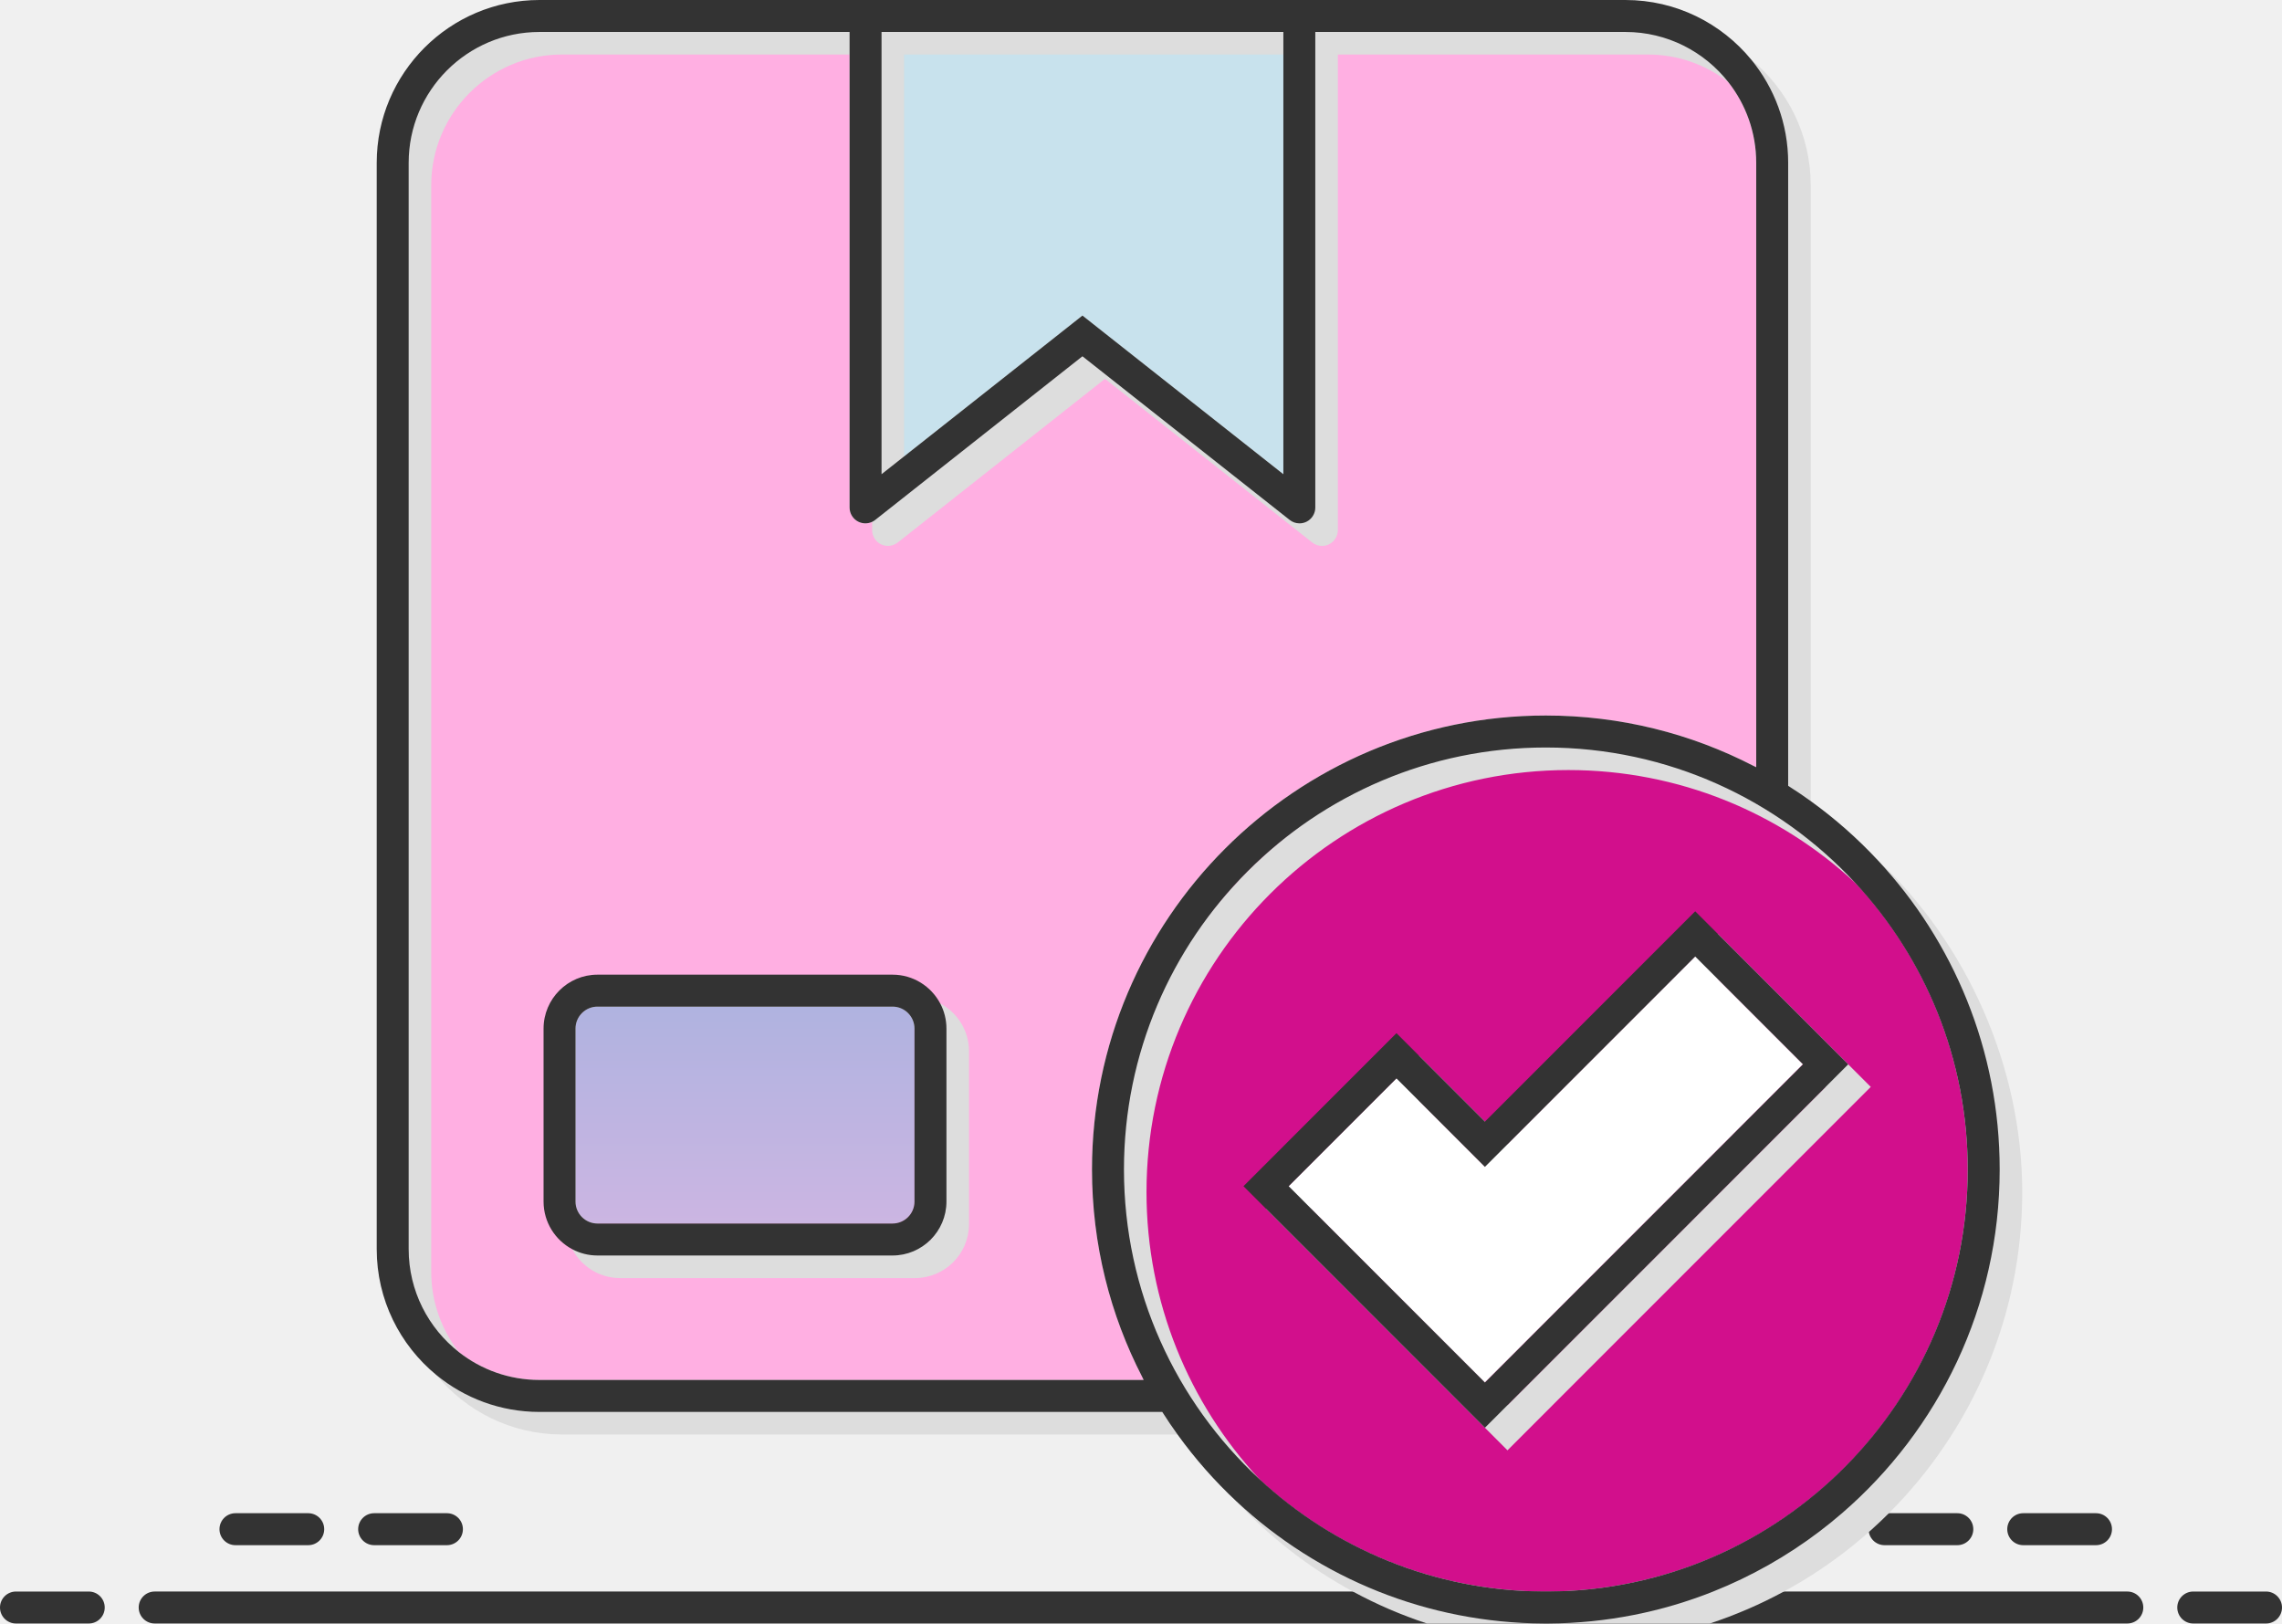
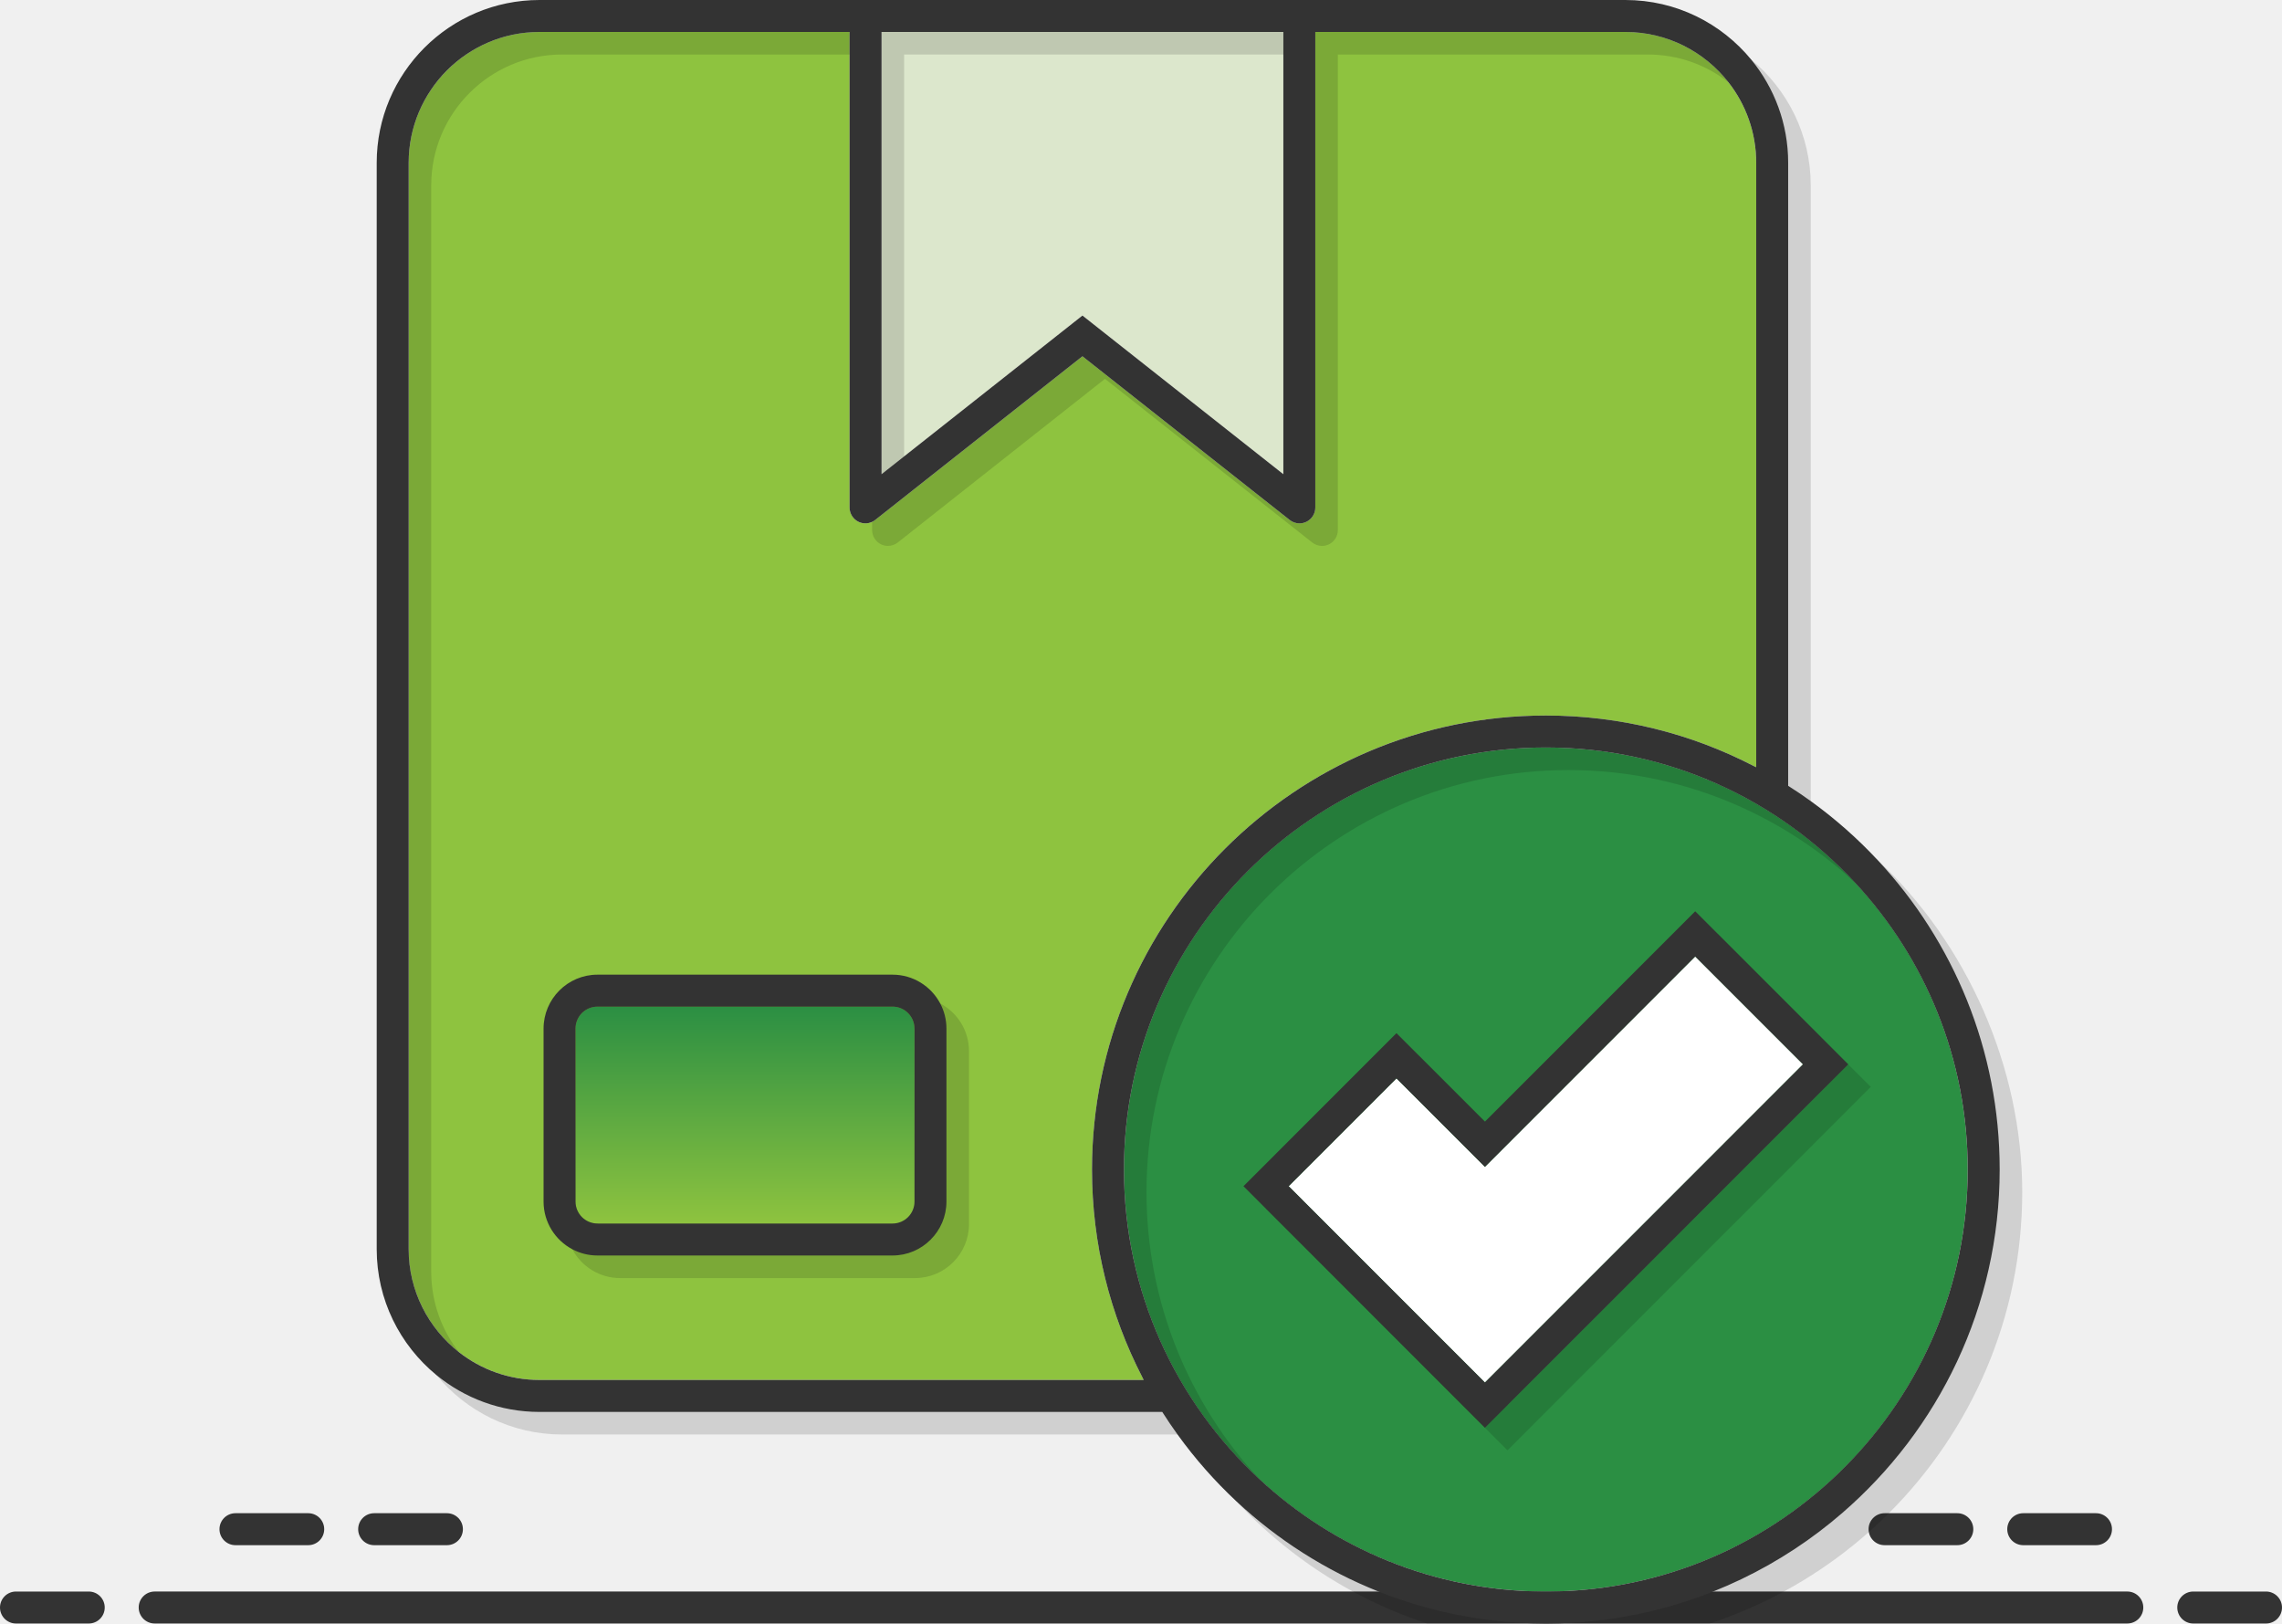
<svg xmlns="http://www.w3.org/2000/svg" width="246" height="175" viewBox="0 0 246 175" fill="none">
-   <g clip-path="url(#clip0_390_1116)">
-     <path d="M231.048 173.276C231.048 174.229 230.276 174.999 229.326 174.999H16.673C15.725 174.999 14.951 174.229 14.951 173.276C14.951 172.323 15.725 171.553 16.673 171.553H229.326C230.276 171.553 231.048 172.324 231.048 173.276Z" fill="#333333" />
-     <path d="M9.567 171.554H1.722C0.771 171.554 0 172.325 0 173.277C0 174.229 0.771 175 1.722 175H9.567C10.519 175 11.29 174.229 11.29 173.277C11.29 172.325 10.519 171.554 9.567 171.554Z" fill="#333333" />
-     <path d="M48.179 166.557C49.13 166.557 49.901 165.786 49.901 164.834C49.901 163.882 49.13 163.111 48.179 163.111H40.334C39.383 163.111 38.611 163.882 38.611 164.834C38.611 165.786 39.383 166.557 40.334 166.557H48.179Z" fill="#333333" />
-     <path d="M33.227 166.557C34.179 166.557 34.95 165.786 34.95 164.834C34.95 163.882 34.179 163.111 33.227 163.111H25.382C24.431 163.111 23.66 163.882 23.66 164.834C23.66 165.786 24.431 166.557 25.382 166.557H33.227Z" fill="#333333" />
-     <path d="M210.999 166.557C211.951 166.557 212.722 165.786 212.722 164.834C212.722 163.882 211.951 163.111 210.999 163.111H203.154C202.203 163.111 201.432 163.882 201.432 164.834C201.432 165.786 202.203 166.557 203.154 166.557H210.999Z" fill="#333333" />
-     <path d="M225.95 166.557C226.901 166.557 227.672 165.786 227.672 164.834C227.672 163.882 226.901 163.111 225.95 163.111H218.106C217.154 163.111 216.383 163.882 216.383 164.834C216.383 165.786 217.154 166.557 218.106 166.557H225.95Z" fill="#333333" />
-     <path d="M244.278 171.554H236.433C235.482 171.554 234.711 172.325 234.711 173.277C234.711 174.229 235.482 175 236.433 175H244.278C245.229 175 246 174.229 246 173.277C246 172.325 245.229 171.554 244.278 171.554Z" fill="#333333" />
-     <path d="M95.03 3.446V51.116L114.554 35.7L116.687 34.014L138.346 51.116V3.446H95.03Z" fill="#29AAE2" fill-opacity="0.2" />
-     <path d="M166.642 77.127C174.698 77.127 182.306 79.085 189.015 82.551L189.321 82.698V17.549C189.321 9.772 182.996 3.446 175.221 3.446H141.79V54.709C141.79 55.358 141.413 55.96 140.83 56.243C140.596 56.356 140.346 56.413 140.087 56.413C139.705 56.413 139.33 56.283 139.031 56.046L116.688 38.403L94.346 56.046C94.041 56.288 93.665 56.411 93.287 56.411C93.034 56.411 92.781 56.356 92.547 56.243C91.963 55.96 91.586 55.358 91.586 54.709V3.446H58.156C50.381 3.446 44.056 9.773 44.056 17.549V134.644C44.056 142.421 50.382 148.747 58.156 148.747H123.289L123.142 148.443C119.677 141.732 117.719 134.121 117.719 126.062C117.719 99.078 139.667 77.126 166.643 77.126L166.642 77.127Z" fill="#FFAFE2" />
-     <path d="M166.642 171.554C191.759 171.554 212.121 151.188 212.121 126.064C212.121 100.94 191.759 80.574 166.642 80.574C141.525 80.574 121.163 100.94 121.163 126.064C121.163 151.188 141.525 171.554 166.642 171.554Z" fill="#D20F8C" />
-     <path d="M199.238 114.726L196.801 112.289L185.175 100.659L162.506 123.334L160.075 120.903L152.97 113.797L136.477 130.295L160.075 153.899L162.506 156.331L201.669 117.158L199.238 114.726ZM141.348 130.295L152.97 118.67L162.506 128.208L185.175 105.533L194.366 114.726L196.797 117.158L162.506 151.458L160.075 149.027L141.348 130.295Z" fill="#DDDDDD" />
-     <path d="M194.366 114.726L182.744 103.101L160.075 125.776L150.54 116.238L138.917 127.863L160.075 149.027L194.366 114.726Z" fill="white" />
-     <path d="M101.355 108.165C100.545 107.735 99.622 107.492 98.645 107.492H66.84C63.634 107.492 61.027 110.101 61.027 113.307V131.949C61.027 132.927 61.27 133.85 61.699 134.66C62.674 136.505 64.613 137.764 66.84 137.764H98.645C101.85 137.764 104.458 135.155 104.458 131.949V113.307C104.458 111.08 103.199 109.14 101.355 108.165ZM101.013 113.307V131.949C101.013 133.257 99.953 134.318 98.645 134.318H66.84C65.532 134.318 64.472 133.257 64.472 131.949V113.307C64.472 111.999 65.532 110.938 66.84 110.938H98.645C99.953 110.938 101.013 111.999 101.013 113.307Z" fill="#DDDDDD" />
-     <path d="M96.214 108.506H64.409C63.101 108.506 62.041 109.567 62.041 110.876V129.517C62.041 130.826 63.101 131.886 64.409 131.886H96.214C97.522 131.886 98.582 130.826 98.582 129.517V110.876C98.582 109.567 97.522 108.506 96.214 108.506Z" fill="url(#paint0_linear_390_1116)" />
-     <path d="M202.419 92.72C200.195 90.644 197.777 88.772 195.196 87.135V19.982C195.196 14.525 192.695 9.642 188.778 6.421C185.748 3.93 181.871 2.432 177.652 2.432H60.585C50.912 2.432 43.041 10.305 43.041 19.982V137.076C43.041 141.298 44.538 145.174 47.03 148.205C50.25 152.123 55.131 154.625 60.585 154.625H127.723C129.358 157.204 131.227 159.621 133.3 161.845C136.914 165.72 141.147 169.009 145.84 171.553C148.377 172.929 151.047 174.085 153.827 174.999H166.439C166.507 175 166.574 175 166.642 175C166.747 175 166.852 175 166.958 174.999H184.319C187.099 174.085 189.769 172.928 192.305 171.553C194.956 170.116 197.462 168.441 199.79 166.557C201.127 165.476 202.406 164.325 203.622 163.111C212.498 154.247 217.997 142.002 217.997 128.496C217.997 114.989 211.999 101.659 202.419 92.72ZM140.777 53.548L119.118 36.446L97.461 53.548V5.877H140.777V53.548ZM94.016 5.877V57.141C94.016 57.79 94.394 58.392 94.977 58.675C95.211 58.788 95.464 58.844 95.718 58.844C96.096 58.844 96.471 58.72 96.776 58.479L119.118 40.836L141.462 58.479C141.761 58.715 142.136 58.846 142.518 58.846C142.777 58.846 143.027 58.788 143.261 58.675C143.844 58.392 144.221 57.79 144.221 57.141V5.877H177.652C180.921 5.877 183.934 6.996 186.328 8.87C189.628 11.455 191.751 15.475 191.751 19.982V85.129L191.445 84.982C184.737 81.518 177.129 79.559 169.073 79.559C142.096 79.559 120.148 101.512 120.148 128.496C120.148 136.555 122.107 144.165 125.572 150.876L125.718 151.18H60.585C56.079 151.18 52.06 149.054 49.477 145.753C47.604 143.359 46.485 140.346 46.485 137.076V19.982C46.485 12.204 52.811 5.877 60.585 5.877H94.016ZM154.389 171.553C147.192 169.091 140.803 164.871 135.737 159.408C128.204 151.287 123.593 140.42 123.593 128.496C123.593 103.411 143.995 83.005 169.073 83.005C180.994 83.005 191.859 87.617 199.977 95.151C208.937 103.465 214.552 115.336 214.552 128.496C214.552 142.341 208.335 154.762 198.548 163.111C197.759 163.786 196.947 164.432 196.113 165.05C192.387 167.815 188.227 170.024 183.756 171.553C179.147 173.13 174.208 173.986 169.073 173.986C163.938 173.986 158.998 173.13 154.389 171.553Z" fill="#DDDDDD" />
-     <path d="M202.419 92.72C200.229 90.369 197.809 88.233 195.196 86.349C194.403 85.778 193.593 85.228 192.765 84.704V17.549C192.765 13.329 191.268 9.452 188.778 6.421C185.557 2.503 180.676 0 175.221 0H58.154C48.481 0 40.61 7.873 40.61 17.549V134.645C40.61 140.101 43.112 144.984 47.03 148.205C50.06 150.696 53.936 152.194 58.154 152.194H125.292C125.816 153.022 126.366 153.832 126.937 154.625C128.819 157.236 130.952 159.654 133.3 161.845C137.718 165.967 142.898 169.282 148.603 171.553C154.128 173.753 160.145 174.974 166.439 174.999C166.507 175 166.574 175 166.642 175C166.747 175 166.852 175 166.958 174.999C173.211 174.959 179.188 173.741 184.68 171.553C188.795 169.915 192.638 167.733 196.118 165.096C196.957 164.462 197.775 163.799 198.571 163.111C208.972 154.132 215.566 140.854 215.566 126.064C215.566 113.192 210.572 101.465 202.419 92.72ZM95.03 3.446H138.346V51.116L116.687 34.014L114.554 35.7L95.03 51.116V3.446ZM44.054 134.645V17.549C44.054 9.773 50.38 3.446 58.154 3.446H91.585V54.709C91.585 55.358 91.963 55.961 92.546 56.244C92.78 56.356 93.033 56.412 93.287 56.412C93.54 56.412 93.787 56.358 94.016 56.25C94.132 56.196 94.243 56.128 94.345 56.047L116.687 38.404L139.031 56.046C139.33 56.283 139.705 56.413 140.087 56.413C140.346 56.413 140.596 56.356 140.83 56.243C141.413 55.96 141.79 55.358 141.79 54.709V3.446H175.221C179.726 3.446 183.744 5.57 186.328 8.87C188.202 11.265 189.321 14.279 189.321 17.549V82.698L189.015 82.551C182.306 79.085 174.698 77.127 166.642 77.127C139.665 77.127 117.717 99.08 117.717 126.064C117.717 134.123 119.676 141.733 123.141 148.444L123.287 148.748H58.154C54.884 148.748 51.871 147.629 49.477 145.753C46.178 143.17 44.054 139.15 44.054 134.645ZM121.163 126.064C121.163 100.98 141.564 80.574 166.642 80.574C179.798 80.574 191.667 86.189 199.977 95.151C207.51 103.272 212.121 114.139 212.121 126.064C212.121 151.049 191.878 171.395 166.935 171.553C166.838 171.554 166.74 171.554 166.642 171.554C166.544 171.554 166.446 171.554 166.349 171.553C154.542 171.478 143.788 166.88 135.737 159.408C126.777 151.095 121.163 139.223 121.163 126.064Z" fill="#333333" />
-     <path d="M196.801 112.289L182.744 98.228L160.075 120.903L152.97 113.797L150.54 111.365L134.046 127.863L136.477 130.295L160.075 153.899L199.238 114.726L196.801 112.289ZM141.348 130.295L138.917 127.863L150.54 116.238L152.97 118.67L160.075 125.776L182.744 103.101L185.175 105.533L194.366 114.726L160.075 149.027L141.348 130.295Z" fill="#333333" />
-     <path d="M101.355 108.165C100.38 106.32 98.441 105.061 96.214 105.061H64.409C61.203 105.061 58.596 107.669 58.596 110.876V129.517C58.596 131.745 59.854 133.685 61.699 134.66C62.508 135.089 63.431 135.332 64.409 135.332H96.214C99.419 135.332 102.027 132.724 102.027 129.517V110.876C102.027 109.897 101.784 108.974 101.355 108.165ZM62.041 129.517V110.876C62.041 109.567 63.101 108.506 64.409 108.506H96.214C97.522 108.506 98.582 109.567 98.582 110.876V129.517C98.582 130.826 97.522 131.886 96.214 131.886H64.409C63.101 131.886 62.041 130.826 62.041 129.517Z" fill="#333333" />
+   <path d="M231.048 173.276C231.048 174.229 230.276 174.999 229.326 174.999H16.673C15.724 174.999 14.951 174.229 14.951 173.276C14.951 172.324 15.724 171.553 16.673 171.553H229.326C230.276 171.553 231.048 172.325 231.048 173.276Z" fill="#333333" />
+   <path d="M9.567 171.554H1.722C0.771 171.554 0 172.326 0 173.277C0 174.229 0.771 175 1.722 175H9.567C10.519 175 11.29 174.229 11.29 173.277C11.29 172.326 10.519 171.554 9.567 171.554Z" fill="#333333" />
+   <path d="M48.179 166.557C49.13 166.557 49.901 165.786 49.901 164.834C49.901 163.882 49.13 163.111 48.179 163.111H40.334C39.382 163.111 38.611 163.882 38.611 164.834C38.611 165.786 39.382 166.557 40.334 166.557H48.179Z" fill="#333333" />
+   <path d="M33.227 166.557C34.179 166.557 34.95 165.786 34.95 164.834C34.95 163.882 34.179 163.111 33.227 163.111H25.382C24.431 163.111 23.66 163.882 23.66 164.834C23.66 165.786 24.431 166.557 25.382 166.557H33.227Z" fill="#333333" />
+   <path d="M210.999 166.557C211.951 166.557 212.722 165.786 212.722 164.834C212.722 163.882 211.951 163.111 210.999 163.111H203.154C202.203 163.111 201.432 163.882 201.432 164.834C201.432 165.786 202.203 166.557 203.154 166.557H210.999Z" fill="#333333" />
+   <path d="M225.95 166.557C226.901 166.557 227.672 165.786 227.672 164.834C227.672 163.882 226.901 163.111 225.95 163.111H218.106C217.154 163.111 216.383 163.882 216.383 164.834C216.383 165.786 217.154 166.557 218.106 166.557H225.95Z" fill="#333333" />
+   <path d="M244.277 171.554H236.433C235.482 171.554 234.711 172.326 234.711 173.277C234.711 174.229 235.482 175 236.433 175H244.277C245.229 175 246 174.229 246 173.277C246 172.326 245.229 171.554 244.277 171.554Z" fill="#333333" />
+   <path d="M95.03 3.446V51.116L114.553 35.7L116.687 34.014L118.822 35.7L138.345 51.116V3.446H95.03Z" fill="#8ec33f" fill-opacity="0.2" />
+   <path d="M166.642 77.127C174.698 77.127 182.306 79.085 189.015 82.551L189.321 82.698V17.549C189.321 9.772 182.996 3.446 175.221 3.446H141.79V54.709C141.79 55.358 141.413 55.96 140.829 56.243C140.596 56.357 140.346 56.413 140.086 56.413C139.705 56.413 139.33 56.283 139.031 56.047L116.688 38.403L94.346 56.047C94.04 56.288 93.665 56.411 93.287 56.411C93.034 56.411 92.781 56.356 92.547 56.243C91.963 55.96 91.586 55.358 91.586 54.709V3.446H58.156C50.381 3.446 44.056 9.773 44.056 17.549V134.644C44.056 142.421 50.382 148.747 58.156 148.747H123.288L123.142 148.443C119.677 141.732 117.719 134.121 117.719 126.062C117.719 99.078 139.667 77.126 166.643 77.126L166.642 77.127Z" fill="#8ec33f" />
+   <path d="M166.642 171.554C191.759 171.554 212.121 151.187 212.121 126.064C212.121 100.94 191.759 80.573 166.642 80.573C141.525 80.573 121.163 100.94 121.163 126.064C121.163 151.187 141.525 171.554 166.642 171.554Z" fill="#2b8f43" />
+   <g style="mix-blend-mode:multiply">
+     <path d="M199.238 114.726L196.802 112.289L185.175 100.659L182.739 103.097L162.506 123.334L160.075 120.903L152.975 113.802L152.971 113.797L150.535 116.233L138.913 127.858L136.477 130.295L136.482 130.299L157.639 151.463L160.075 153.899L162.506 156.331L164.942 153.894L199.233 119.594L201.669 117.158L199.238 114.726ZM141.348 130.295L152.971 118.669L162.506 128.208L185.175 105.533L194.366 114.726L196.797 117.158L162.506 151.458L160.075 149.026L141.348 130.295Z" fill="#DDDDDD" />
  </g>
+   <path d="M194.366 114.727L182.743 103.101L160.075 125.776L150.539 116.238L138.917 127.863L160.075 149.027L194.366 114.727Z" fill="white" />
+   <g style="mix-blend-mode:multiply">
+     <path d="M101.355 108.165C100.545 107.735 99.622 107.492 98.644 107.492H66.84C63.634 107.492 61.026 110.101 61.026 113.307V131.949C61.026 132.927 61.269 133.85 61.699 134.66C62.673 136.504 64.613 137.764 66.84 137.764H98.644C101.85 137.764 104.458 135.155 104.458 131.949V113.307C104.458 111.079 103.199 109.14 101.355 108.165ZM101.013 113.307V131.949C101.013 133.257 99.953 134.318 98.644 134.318H66.84C65.532 134.318 64.471 133.257 64.471 131.949V113.307C64.471 111.999 65.532 110.938 66.84 110.938H98.644C99.953 110.938 101.013 111.999 101.013 113.307Z" fill="#DDDDDD" />
+   </g>
+   <path d="M96.214 108.506H64.409C63.101 108.506 62.041 109.567 62.041 110.876V129.517C62.041 130.825 63.101 131.886 64.409 131.886H96.214C97.522 131.886 98.582 130.825 98.582 129.517V110.876C98.582 109.567 97.522 108.506 96.214 108.506Z" fill="url(#paint0_linear_122_3446)" />
+   <g style="mix-blend-mode:multiply">
+     <path d="M202.419 92.72C200.195 90.644 197.777 88.772 195.196 87.135V19.982C195.196 14.525 192.695 9.643 188.778 6.421C185.748 3.93 181.871 2.432 177.652 2.432H60.585C50.912 2.432 43.041 10.305 43.041 19.982V137.076C43.041 141.298 44.538 145.174 47.03 148.205C50.25 152.123 55.131 154.625 60.585 154.625H127.723C129.358 157.204 131.227 159.621 133.3 161.845C136.914 165.72 141.147 169.009 145.84 171.553C148.377 172.929 151.047 174.086 153.827 174.999H166.439C166.507 175 166.574 175 166.642 175C166.747 175 166.852 175 166.958 174.999H184.319C187.099 174.086 189.769 172.928 192.304 171.553C194.956 170.116 197.462 168.441 199.79 166.557C201.127 165.476 202.406 164.325 203.622 163.111C212.498 154.247 217.997 142.002 217.997 128.496C217.997 114.989 211.999 101.659 202.419 92.72ZM140.777 53.548L121.253 38.131L119.118 36.446L116.984 38.131L97.461 53.548V5.877H140.777V53.548ZM94.016 5.877V57.141C94.016 57.79 94.394 58.392 94.977 58.675C95.211 58.788 95.464 58.844 95.717 58.844C96.095 58.844 96.471 58.72 96.776 58.479L119.118 40.836L141.462 58.479C141.761 58.715 142.136 58.846 142.518 58.846C142.777 58.846 143.027 58.788 143.261 58.675C143.844 58.392 144.221 57.79 144.221 57.141V5.877H177.652C180.921 5.877 183.934 6.996 186.328 8.871C189.628 11.455 191.751 15.475 191.751 19.982V85.129L191.445 84.982C184.737 81.518 177.129 79.559 169.073 79.559C142.096 79.559 120.148 101.512 120.148 128.496C120.148 136.555 122.107 144.165 125.572 150.876L125.718 151.18H60.585C56.079 151.18 52.06 149.055 49.477 145.753C47.604 143.359 46.485 140.346 46.485 137.076V19.982C46.485 12.204 52.811 5.877 60.585 5.877H94.016ZM154.389 171.553C147.192 169.091 140.803 164.871 135.737 159.408C128.204 151.287 123.593 140.42 123.593 128.496C123.593 103.411 143.995 83.005 169.073 83.005C180.994 83.005 191.859 87.617 199.977 95.151C208.937 103.465 214.552 115.337 214.552 128.496C214.552 142.341 208.335 154.762 198.548 163.111C197.759 163.786 196.947 164.432 196.113 165.05C192.387 167.815 188.227 170.024 183.756 171.553C179.147 173.13 174.208 173.986 169.073 173.986C163.938 173.986 158.998 173.13 154.389 171.553Z" fill="#DDDDDD" />
+   </g>
+   <path d="M202.419 92.72C200.228 90.369 197.809 88.233 195.196 86.349C194.403 85.778 193.593 85.228 192.765 84.704V17.549C192.765 13.329 191.268 9.452 188.777 6.421C185.557 2.503 180.676 0 175.22 0H58.154C48.48 0 40.609 7.873 40.609 17.549V134.645C40.609 140.101 43.112 144.984 47.03 148.205C50.059 150.696 53.935 152.194 58.154 152.194H125.292C125.816 153.022 126.366 153.832 126.937 154.625C128.819 157.236 130.952 159.654 133.3 161.845C137.718 165.967 142.898 169.282 148.603 171.553C154.128 173.753 160.145 174.974 166.439 174.999C166.507 175 166.574 175 166.642 175C166.747 175 166.852 175 166.957 174.999C173.21 174.959 179.188 173.741 184.68 171.553C188.795 169.915 192.638 167.733 196.118 165.096C196.957 164.462 197.775 163.799 198.571 163.111C208.972 154.132 215.566 140.854 215.566 126.064C215.566 113.192 210.572 101.465 202.419 92.72ZM95.029 3.446H138.345V51.116L118.822 35.7L116.687 34.014L114.553 35.7L97.461 49.196L95.029 51.116V3.446ZM44.054 134.645V17.549C44.054 9.773 50.38 3.446 58.154 3.446H91.584V54.709C91.584 55.358 91.962 55.961 92.546 56.244C92.78 56.356 93.033 56.412 93.286 56.412C93.54 56.412 93.787 56.358 94.016 56.25C94.132 56.196 94.243 56.128 94.345 56.047L116.687 38.404L139.031 56.047C139.329 56.284 139.705 56.414 140.086 56.414C140.345 56.414 140.596 56.356 140.829 56.243C141.413 55.961 141.79 55.358 141.79 54.709V3.446H175.22C179.726 3.446 183.744 5.57 186.328 8.87C188.202 11.265 189.32 14.279 189.32 17.549V82.698L189.014 82.551C182.306 79.085 174.698 77.127 166.642 77.127C139.665 77.127 117.717 99.08 117.717 126.064C117.717 134.123 119.676 141.733 123.14 148.444L123.287 148.748H58.154C54.884 148.748 51.871 147.629 49.477 145.753C46.178 143.17 44.054 139.15 44.054 134.645ZM121.162 126.064C121.162 100.98 141.564 80.573 166.642 80.573C179.798 80.573 191.667 86.189 199.977 95.151C207.51 103.272 212.121 114.139 212.121 126.064C212.121 151.049 191.878 171.395 166.935 171.553C166.837 171.554 166.74 171.554 166.642 171.554C166.544 171.554 166.446 171.554 166.349 171.553C154.542 171.478 143.788 166.88 135.737 159.408C126.777 151.095 121.162 139.223 121.162 126.064Z" fill="#333333" />
+   <path d="M196.801 112.289L182.744 98.228L180.308 100.665L160.075 120.903L152.975 113.802L152.97 113.797L150.539 111.365L134.046 127.863L136.477 130.295L136.482 130.299L157.639 151.463L160.075 153.899L162.511 151.463L196.801 117.163L199.238 114.726L196.801 112.289ZM141.348 130.295L138.917 127.863L150.539 116.238L152.97 118.669L160.075 125.776L182.744 103.101L185.174 105.533L194.366 114.726L160.075 149.026L141.348 130.295Z" fill="#333333" />
+   <path d="M101.355 108.165C100.38 106.32 98.441 105.061 96.214 105.061H64.409C61.204 105.061 58.596 107.669 58.596 110.876V129.517C58.596 131.745 59.855 133.685 61.699 134.66C62.508 135.089 63.431 135.332 64.409 135.332H96.214C99.419 135.332 102.027 132.724 102.027 129.517V110.876C102.027 109.897 101.784 108.974 101.355 108.165ZM62.041 129.517V110.876C62.041 109.567 63.101 108.507 64.409 108.507H96.214C97.522 108.507 98.582 109.567 98.582 110.876V129.517C98.582 130.826 97.522 131.886 96.214 131.886H64.409C63.101 131.886 62.041 130.826 62.041 129.517Z" fill="#333333" />
  <defs>
-     <linearGradient id="paint0_linear_390_1116" x1="123" y1="0" x2="123" y2="175" gradientUnits="userSpaceOnUse">
-       <stop stop-color="#2EA5D6" />
-       <stop offset="1" stop-color="#FFBBE6" />
+     <linearGradient id="paint0_linear_122_3446" x1="80.311" y1="108.506" x2="80.311" y2="131.886" gradientUnits="userSpaceOnUse">
+       <stop stop-color="#2b8f43" />
+       <stop offset="1" stop-color="#8ec33f" />
    </linearGradient>
-     <clipPath id="clip0_390_1116">
-       <rect width="246" height="175" fill="white" />
-     </clipPath>
  </defs>
</svg>
